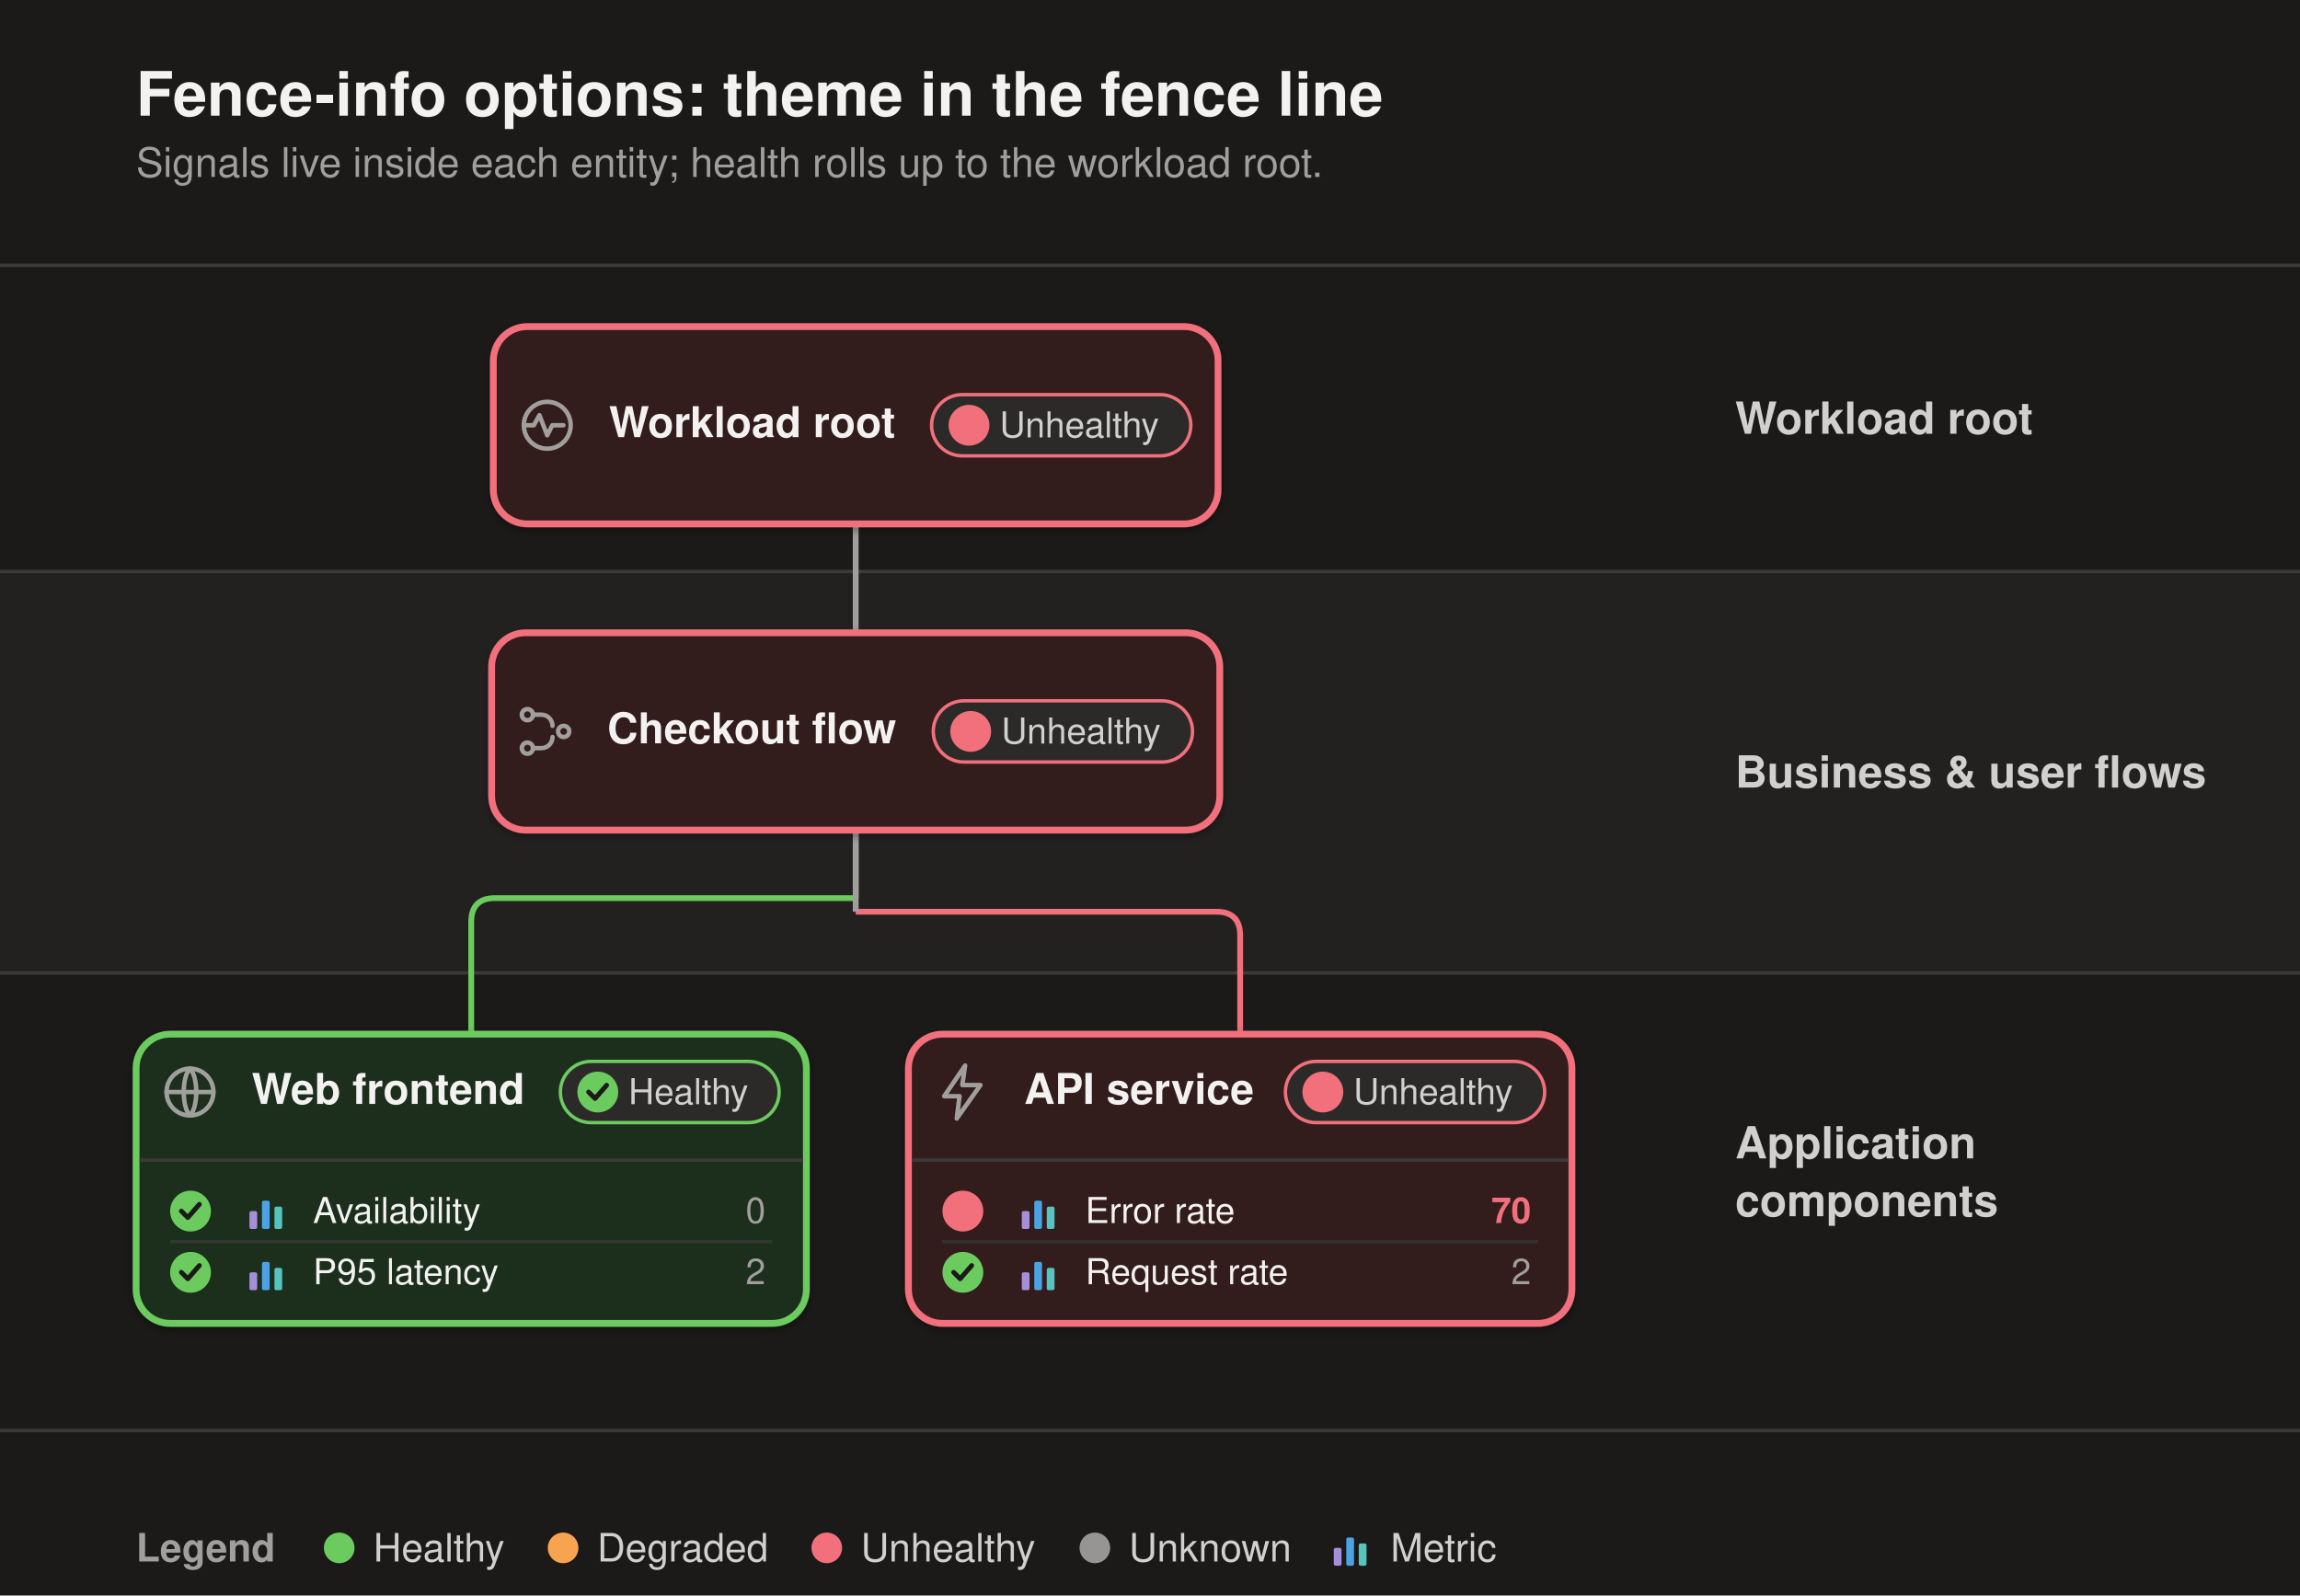
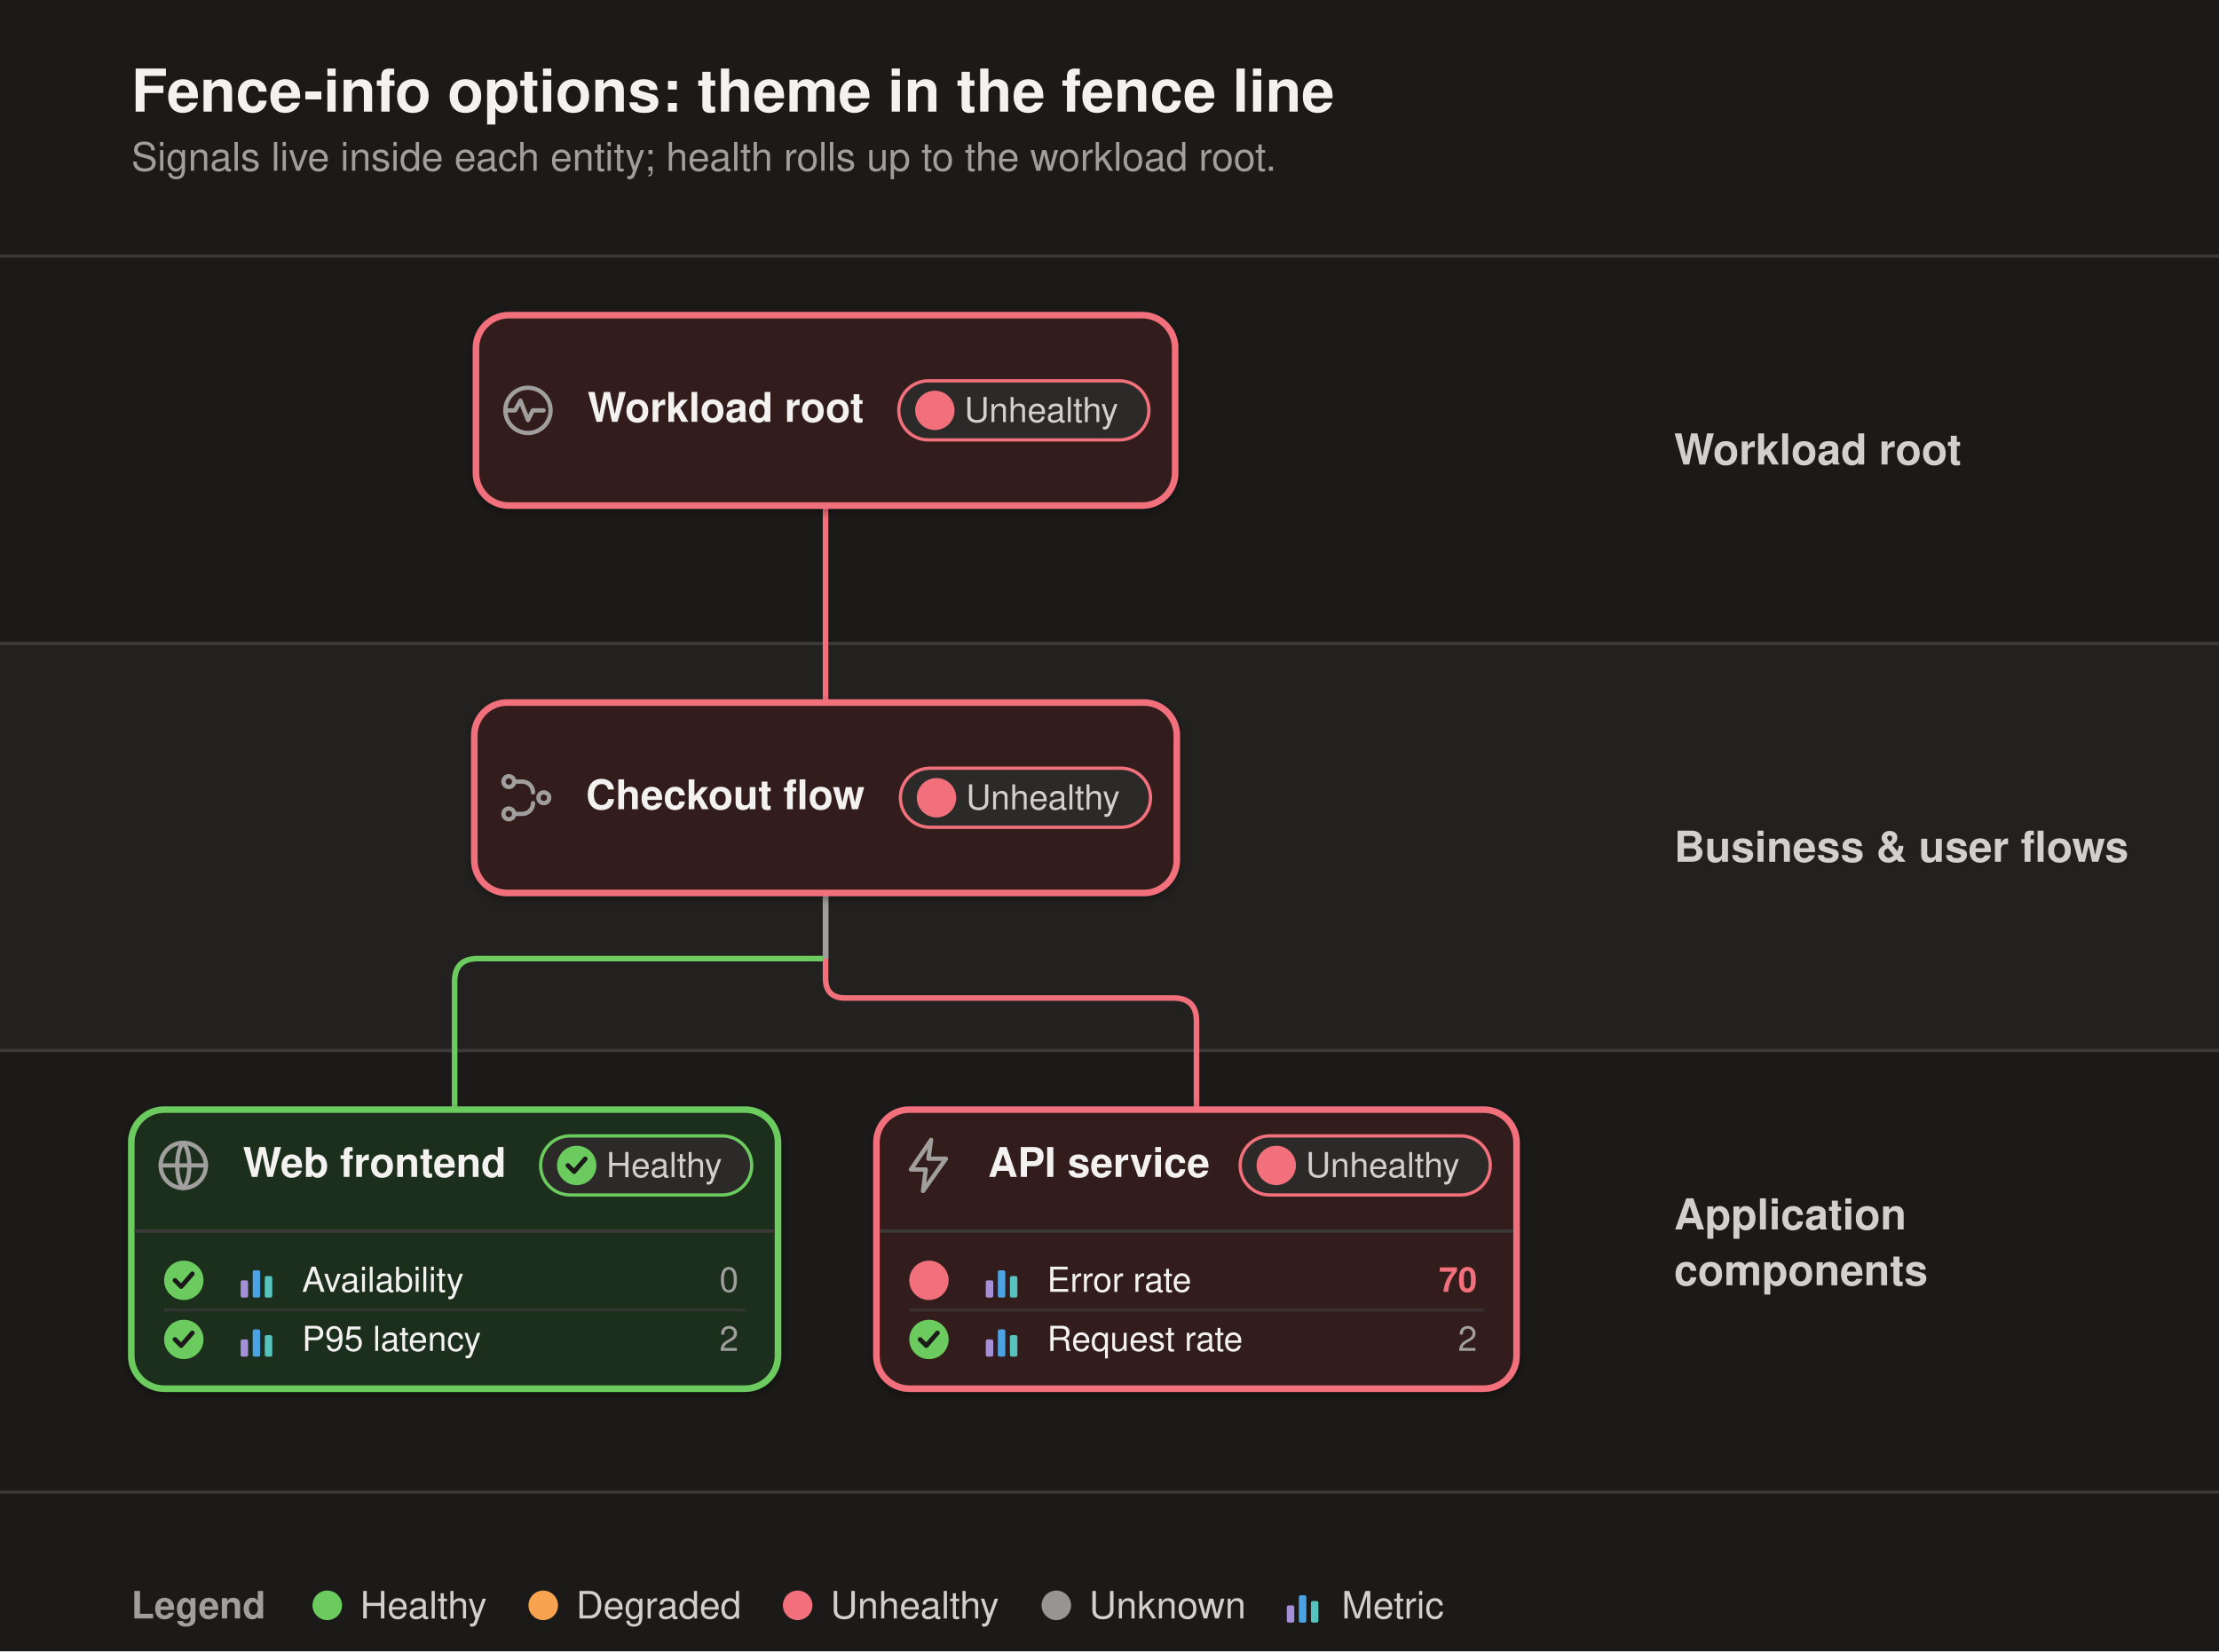
- <svg xmlns="http://www.w3.org/2000/svg" width="676" height="469" viewBox="0 0 676 469" font-family="Segoe UI, -apple-system, BlinkMacSystemFont, Helvetica, Arial, sans-serif">
+ <svg xmlns="http://www.w3.org/2000/svg" width="676" height="503" viewBox="0 0 676 503" font-family="Segoe UI, -apple-system, BlinkMacSystemFont, Helvetica, Arial, sans-serif">
  <defs>
    <filter id="cs" x="-20%" y="-20%" width="140%" height="140%">
      <feDropShadow dx="0" dy="1" stdDeviation="1.3" flood-color="#000" flood-opacity="0.35" />
    </filter>
  </defs>
-   <rect width="676" height="469" fill="#1b1a19" />
-   <rect x="0" y="78.0" width="676" height="90.0" fill="#1b1a19" />
+   <rect width="676" height="503" fill="#1b1a19" />
+   <rect x="0" y="78.0" width="676" height="118.0" fill="#1b1a19" />
  <line x1="0" y1="78.0" x2="676" y2="78.0" stroke="#3b3a39" />
-   <text x="510.0" y="127.5" font-size="13" font-weight="700" fill="#d2d0ce">Workload root</text>
-   <rect x="0" y="168.0" width="676" height="118.0" fill="#232120" />
-   <line x1="0" y1="168.0" x2="676" y2="168.0" stroke="#3b3a39" />
-   <text x="510.0" y="231.5" font-size="13" font-weight="700" fill="#d2d0ce">Business &amp; user flows</text>
-   <rect x="0" y="286.0" width="676" height="117.0" fill="#1b1a19" />
-   <line x1="0" y1="286.0" x2="676" y2="286.0" stroke="#3b3a39" />
-   <text x="510.0" y="340.5" font-size="13" font-weight="700" fill="#d2d0ce">Application</text>
-   <text x="510.0" y="357.5" font-size="13" font-weight="700" fill="#d2d0ce">components</text>
-   <line x1="0" y1="420.5" x2="676" y2="420.5" stroke="#3b3a39" />
+   <text x="510.0" y="141.5" font-size="13" font-weight="700" fill="#d2d0ce">Workload root</text>
+   <rect x="0" y="196.0" width="676" height="124.0" fill="#232120" />
+   <line x1="0" y1="196.0" x2="676" y2="196.0" stroke="#3b3a39" />
+   <text x="510.0" y="262.5" font-size="13" font-weight="700" fill="#d2d0ce">Business &amp; user flows</text>
+   <rect x="0" y="320.0" width="676" height="117.0" fill="#1b1a19" />
+   <line x1="0" y1="320.0" x2="676" y2="320.0" stroke="#3b3a39" />
+   <text x="510.0" y="374.5" font-size="13" font-weight="700" fill="#d2d0ce">Application</text>
+   <text x="510.0" y="391.5" font-size="13" font-weight="700" fill="#d2d0ce">components</text>
+   <line x1="0" y1="454.5" x2="676" y2="454.5" stroke="#3b3a39" />
  <text x="40" y="34" font-size="18" font-weight="700" fill="#f3f2f1">Fence-info options: theme in the fence line</text>
  <text x="40" y="52" font-size="12" fill="#a19f9d">Signals live inside each entity; health rolls up to the workload root.</text>
-   <text x="40.0" y="459.0" font-size="11.5" font-weight="600" fill="#a19f9d">Legend</text>
-   <circle cx="99.7" cy="455.0" r="4.5" fill="#6ccb5f" />
-   <text x="109.7" y="459.0" font-size="11.5" fill="#d2d0ce">Healthy</text>
-   <circle cx="165.5" cy="455.0" r="4.5" fill="#f7a350" />
-   <text x="175.5" y="459.0" font-size="11.5" fill="#d2d0ce">Degraded</text>
-   <circle cx="243.0" cy="455.0" r="4.5" fill="#f1707b" />
-   <text x="253.0" y="459.0" font-size="11.5" fill="#d2d0ce">Unhealthy</text>
-   <circle cx="321.8" cy="455.0" r="4.5" fill="#979593" />
-   <text x="331.8" y="459.0" font-size="11.5" fill="#d2d0ce">Unknown</text>
-   <g transform="translate(390.7,448.0) scale(0.875)">
+   <text x="40.0" y="493.0" font-size="11.5" font-weight="600" fill="#a19f9d">Legend</text>
+   <circle cx="99.7" cy="489.0" r="4.5" fill="#6ccb5f" />
+   <text x="109.7" y="493.0" font-size="11.5" fill="#d2d0ce">Healthy</text>
+   <circle cx="165.5" cy="489.0" r="4.5" fill="#f7a350" />
+   <text x="175.5" y="493.0" font-size="11.5" fill="#d2d0ce">Degraded</text>
+   <circle cx="243.0" cy="489.0" r="4.5" fill="#f1707b" />
+   <text x="253.0" y="493.0" font-size="11.5" fill="#d2d0ce">Unhealthy</text>
+   <circle cx="321.8" cy="489.0" r="4.5" fill="#979593" />
+   <text x="331.8" y="493.0" font-size="11.5" fill="#d2d0ce">Unknown</text>
+   <g transform="translate(390.7,482.0) scale(0.875)">
    <rect x="1.5" y="8" width="2.6" height="6" rx="0.6" fill="#a58fd8" />
    <rect x="5.7" y="4.5" width="2.6" height="9.5" rx="0.6" fill="#4ba3e3" />
    <rect x="9.9" y="6.5" width="2.6" height="7.5" rx="0.6" fill="#57c3bf" />
  </g>
-   <text x="408.7" y="459.0" font-size="11.5" fill="#d2d0ce">Metric</text>
+   <text x="408.7" y="493.0" font-size="11.5" fill="#d2d0ce">Metric</text>
  <g transform="translate(40.0,0)">
    <g fill="none" stroke-linecap="butt" stroke-linejoin="round">
-       <path d="M98.5 304.0 L98.5 271.0 Q98.5 264.0 105.5 264.0 L211.5 264.0" stroke="#6ccb5f" stroke-width="1.7" />
-       <path d="M211.5 264.0 L211.5 244.0" stroke="#a19f9d" stroke-width="1.7" />
-       <path d="M324.5 304.0 L324.5 275.0 Q324.5 268.0 317.5 268.0 L211.5 268.0" stroke="#f1707b" stroke-width="1.7" />
-       <path d="M211.5 268.0 L211.5 244.0" stroke="#a19f9d" stroke-width="1.7" />
-       <path d="M211.5 186.0 L211.5 154.0" stroke="#a19f9d" stroke-width="1.7" />
+       <path d="M98.5 338.0 L98.5 299.0 Q98.5 292.0 105.5 292.0 L211.5 292.0" stroke="#6ccb5f" stroke-width="1.7" />
+       <path d="M211.5 292.0 L211.5 272.0" stroke="#a19f9d" stroke-width="1.7" />
+       <path d="M324.5 338.0 L324.5 311.0 Q324.5 304.0 317.5 304.0 L217.5 304.0 Q211.5 304.0 211.5 298.0 L211.5 292.0" stroke="#f1707b" stroke-width="1.7" />
+       <path d="M211.5 292.0 L211.5 272.0" stroke="#a19f9d" stroke-width="1.7" />
+       <path d="M211.5 214.0 L211.5 154.0" stroke="#f1707b" stroke-width="1.7" />
    </g>
    <g filter="url(#cs)">
-       <rect x="0.0" y="304.0" width="197" height="85" rx="10" fill="#1e2d1c" stroke="#6ccb5f" stroke-width="2" />
+       <rect x="0.0" y="338.0" width="197" height="85" rx="10" fill="#1e2d1c" stroke="#6ccb5f" stroke-width="2" />
    </g>
-     <g transform="translate(6.0,311.16) scale(0.82)">
+     <g transform="translate(6.0,345.16) scale(0.82)">
      <circle cx="12" cy="12" r="8.4" fill="none" stroke="#a19f9d" stroke-width="1.6" stroke-linecap="round" stroke-linejoin="round" />
      <path d="M3.6 12h16.8M12 3.6c3 3 3 13.8 0 16.8M12 3.6c-3 3-3 13.8 0 16.8" fill="none" stroke="#a19f9d" stroke-width="1.6" stroke-linecap="round" stroke-linejoin="round" />
    </g>
-     <text x="34.0" y="324.5" font-size="12.5" font-weight="600" fill="#f3f2f1">Web frontend</text>
-     <rect x="124.7" y="312.00" width="64.3" height="18" rx="9" fill="#2b2a29" stroke="#6ccb5f" stroke-width="1" />
-     <circle cx="135.7" cy="321.0" r="6" fill="#6ccb5f" />
-     <path d="M133.0 321.0 l1.9 1.9 l3.4 -3.9" fill="none" stroke="#1b1a19" stroke-width="1.4" stroke-linecap="round" stroke-linejoin="round" />
-     <text x="144.7" y="324.57" font-size="10.5" fill="#d2d0ce">Healthy</text>
-     <line x1="1.0" y1="341.0" x2="196.0" y2="341.0" stroke="#3b3a39" />
-     <circle cx="16.0" cy="356.0" r="6" fill="#6ccb5f" />
-     <path d="M13.3 356.0 l1.9 1.9 l3.4 -3.9" fill="none" stroke="#1b1a19" stroke-width="1.4" stroke-linecap="round" stroke-linejoin="round" />
-     <g transform="translate(32.0,349.0) scale(0.875)">
+     <text x="34.0" y="358.5" font-size="12.5" font-weight="600" fill="#f3f2f1">Web frontend</text>
+     <rect x="124.7" y="346.00" width="64.3" height="18" rx="9" fill="#2b2a29" stroke="#6ccb5f" stroke-width="1" />
+     <circle cx="135.7" cy="355.0" r="6" fill="#6ccb5f" />
+     <path d="M133.0 355.0 l1.9 1.9 l3.4 -3.9" fill="none" stroke="#1b1a19" stroke-width="1.4" stroke-linecap="round" stroke-linejoin="round" />
+     <text x="144.7" y="358.57" font-size="10.5" fill="#d2d0ce">Healthy</text>
+     <line x1="1.0" y1="375.0" x2="196.0" y2="375.0" stroke="#3b3a39" />
+     <circle cx="16.0" cy="390.0" r="6" fill="#6ccb5f" />
+     <path d="M13.3 390.0 l1.9 1.9 l3.4 -3.9" fill="none" stroke="#1b1a19" stroke-width="1.4" stroke-linecap="round" stroke-linejoin="round" />
+     <g transform="translate(32.0,383.0) scale(0.875)">
      <rect x="1.5" y="8" width="2.6" height="6" rx="0.6" fill="#a58fd8" />
      <rect x="5.7" y="4.5" width="2.6" height="9.5" rx="0.6" fill="#4ba3e3" />
      <rect x="9.9" y="6.5" width="2.6" height="7.5" rx="0.6" fill="#57c3bf" />
    </g>
-     <text x="52.0" y="359.5" font-size="10.5" fill="#f3f2f1">Availability</text>
-     <text x="185.0" y="359.5" font-size="10.5" font-weight="400" fill="#a19f9d" text-anchor="end">0</text>
-     <line x1="10.0" y1="365.0" x2="187.0" y2="365.0" stroke="#3b3a39" stroke-opacity="0.7" />
-     <circle cx="16.0" cy="374.0" r="6" fill="#6ccb5f" />
-     <path d="M13.3 374.0 l1.9 1.9 l3.4 -3.9" fill="none" stroke="#1b1a19" stroke-width="1.4" stroke-linecap="round" stroke-linejoin="round" />
-     <g transform="translate(32.0,367.0) scale(0.875)">
+     <text x="52.0" y="393.5" font-size="10.5" fill="#f3f2f1">Availability</text>
+     <text x="185.0" y="393.5" font-size="10.5" font-weight="400" fill="#a19f9d" text-anchor="end">0</text>
+     <line x1="10.0" y1="399.0" x2="187.0" y2="399.0" stroke="#3b3a39" stroke-opacity="0.7" />
+     <circle cx="16.0" cy="408.0" r="6" fill="#6ccb5f" />
+     <path d="M13.3 408.0 l1.9 1.9 l3.4 -3.9" fill="none" stroke="#1b1a19" stroke-width="1.4" stroke-linecap="round" stroke-linejoin="round" />
+     <g transform="translate(32.0,401.0) scale(0.875)">
      <rect x="1.5" y="8" width="2.6" height="6" rx="0.6" fill="#a58fd8" />
      <rect x="5.7" y="4.5" width="2.6" height="9.5" rx="0.6" fill="#4ba3e3" />
      <rect x="9.9" y="6.5" width="2.6" height="7.5" rx="0.6" fill="#57c3bf" />
    </g>
-     <text x="52.0" y="377.5" font-size="10.5" fill="#f3f2f1">P95 latency</text>
-     <text x="185.0" y="377.5" font-size="10.5" font-weight="400" fill="#a19f9d" text-anchor="end">2</text>
+     <text x="52.0" y="411.5" font-size="10.5" fill="#f3f2f1">P95 latency</text>
+     <text x="185.0" y="411.5" font-size="10.5" font-weight="400" fill="#a19f9d" text-anchor="end">2</text>
    <g filter="url(#cs)">
-       <rect x="227.0" y="304.0" width="195" height="85" rx="10" fill="#331d1f" stroke="#f1707b" stroke-width="2" />
+       <rect x="227.0" y="338.0" width="195" height="85" rx="10" fill="#331d1f" stroke="#f1707b" stroke-width="2" />
    </g>
-     <g transform="translate(233.0,311.16) scale(0.82)">
+     <g transform="translate(233.0,345.16) scale(0.82)">
      <path d="M13 2.5 5.5 13.5H11l-1 8 8.5-12H12z" fill="none" stroke="#a19f9d" stroke-width="1.6" stroke-linecap="round" stroke-linejoin="round" />
    </g>
-     <text x="261.0" y="324.5" font-size="12.5" font-weight="600" fill="#f3f2f1">API service</text>
-     <rect x="337.8" y="312.00" width="76.2" height="18" rx="9" fill="#2b2a29" stroke="#f1707b" stroke-width="1" />
-     <circle cx="348.8" cy="321.0" r="6" fill="#f1707b" />
-     <text x="357.8" y="324.57" font-size="10.5" fill="#d2d0ce">Unhealthy</text>
-     <line x1="228.0" y1="341.0" x2="421.0" y2="341.0" stroke="#3b3a39" />
-     <circle cx="243.0" cy="356.0" r="6" fill="#f1707b" />
-     <g transform="translate(259.0,349.0) scale(0.875)">
+     <text x="261.0" y="358.5" font-size="12.5" font-weight="600" fill="#f3f2f1">API service</text>
+     <rect x="337.8" y="346.00" width="76.2" height="18" rx="9" fill="#2b2a29" stroke="#f1707b" stroke-width="1" />
+     <circle cx="348.8" cy="355.0" r="6" fill="#f1707b" />
+     <text x="357.8" y="358.57" font-size="10.5" fill="#d2d0ce">Unhealthy</text>
+     <line x1="228.0" y1="375.0" x2="421.0" y2="375.0" stroke="#3b3a39" />
+     <circle cx="243.0" cy="390.0" r="6" fill="#f1707b" />
+     <g transform="translate(259.0,383.0) scale(0.875)">
      <rect x="1.5" y="8" width="2.6" height="6" rx="0.6" fill="#a58fd8" />
      <rect x="5.7" y="4.5" width="2.6" height="9.5" rx="0.6" fill="#4ba3e3" />
      <rect x="9.9" y="6.5" width="2.6" height="7.5" rx="0.6" fill="#57c3bf" />
    </g>
-     <text x="279.0" y="359.5" font-size="10.5" fill="#f3f2f1">Error rate</text>
-     <text x="410.0" y="359.5" font-size="10.5" font-weight="600" fill="#f1707b" text-anchor="end">70</text>
-     <line x1="237.0" y1="365.0" x2="412.0" y2="365.0" stroke="#3b3a39" stroke-opacity="0.7" />
-     <circle cx="243.0" cy="374.0" r="6" fill="#6ccb5f" />
-     <path d="M240.3 374.0 l1.9 1.9 l3.4 -3.9" fill="none" stroke="#1b1a19" stroke-width="1.4" stroke-linecap="round" stroke-linejoin="round" />
-     <g transform="translate(259.0,367.0) scale(0.875)">
+     <text x="279.0" y="393.5" font-size="10.5" fill="#f3f2f1">Error rate</text>
+     <text x="410.0" y="393.5" font-size="10.5" font-weight="600" fill="#f1707b" text-anchor="end">70</text>
+     <line x1="237.0" y1="399.0" x2="412.0" y2="399.0" stroke="#3b3a39" stroke-opacity="0.7" />
+     <circle cx="243.0" cy="408.0" r="6" fill="#6ccb5f" />
+     <path d="M240.3 408.0 l1.9 1.9 l3.4 -3.9" fill="none" stroke="#1b1a19" stroke-width="1.4" stroke-linecap="round" stroke-linejoin="round" />
+     <g transform="translate(259.0,401.0) scale(0.875)">
      <rect x="1.5" y="8" width="2.6" height="6" rx="0.6" fill="#a58fd8" />
      <rect x="5.7" y="4.5" width="2.6" height="9.5" rx="0.6" fill="#4ba3e3" />
      <rect x="9.9" y="6.5" width="2.6" height="7.5" rx="0.6" fill="#57c3bf" />
    </g>
-     <text x="279.0" y="377.5" font-size="10.5" fill="#f3f2f1">Request rate</text>
-     <text x="410.0" y="377.5" font-size="10.5" font-weight="400" fill="#a19f9d" text-anchor="end">2</text>
+     <text x="279.0" y="411.5" font-size="10.5" fill="#f3f2f1">Request rate</text>
+     <text x="410.0" y="411.5" font-size="10.5" font-weight="400" fill="#a19f9d" text-anchor="end">2</text>
    <g filter="url(#cs)">
-       <rect x="104.5" y="186.0" width="214" height="58" rx="10" fill="#331d1f" stroke="#f1707b" stroke-width="2" />
+       <rect x="104.5" y="214.0" width="214" height="58" rx="10" fill="#331d1f" stroke="#f1707b" stroke-width="2" />
    </g>
-     <g transform="translate(110.5,205.16) scale(0.82)">
+     <g transform="translate(110.5,233.16) scale(0.82)">
      <circle cx="5.5" cy="6" r="2" fill="none" stroke="#a19f9d" stroke-width="1.6" stroke-linecap="round" stroke-linejoin="round" />
      <circle cx="5.5" cy="18" r="2" fill="none" stroke="#a19f9d" stroke-width="1.6" stroke-linecap="round" stroke-linejoin="round" />
      <circle cx="18.5" cy="12" r="2" fill="none" stroke="#a19f9d" stroke-width="1.6" stroke-linecap="round" stroke-linejoin="round" />
      <path d="M7.5 6h3a4 4 0 0 1 4 4M7.5 18h3a4 4 0 0 0 4-4" fill="none" stroke="#a19f9d" stroke-width="1.6" stroke-linecap="round" stroke-linejoin="round" />
    </g>
-     <text x="138.5" y="218.5" font-size="12.5" font-weight="600" fill="#f3f2f1">Checkout flow</text>
-     <rect x="234.3" y="206.00" width="76.2" height="18" rx="9" fill="#2b2a29" stroke="#f1707b" stroke-width="1" />
-     <circle cx="245.3" cy="215.0" r="6" fill="#f1707b" />
-     <text x="254.3" y="218.57" font-size="10.5" fill="#d2d0ce">Unhealthy</text>
+     <text x="138.5" y="246.5" font-size="12.5" font-weight="600" fill="#f3f2f1">Checkout flow</text>
+     <rect x="234.3" y="234.00" width="76.2" height="18" rx="9" fill="#2b2a29" stroke="#f1707b" stroke-width="1" />
+     <circle cx="245.3" cy="243.0" r="6" fill="#f1707b" />
+     <text x="254.3" y="246.57" font-size="10.5" fill="#d2d0ce">Unhealthy</text>
    <g filter="url(#cs)">
      <rect x="105.0" y="96.0" width="213" height="58" rx="10" fill="#331d1f" stroke="#f1707b" stroke-width="2" />
    </g>
    <g transform="translate(111.0,115.16) scale(0.82)">
      <circle cx="12" cy="12" r="8.4" fill="none" stroke="#a19f9d" stroke-width="1.6" stroke-linecap="round" stroke-linejoin="round" />
      <path d="M4.2 12h3l2-3.6 2.8 7.2 1.8-3.6h4" fill="none" stroke="#a19f9d" stroke-width="1.6" stroke-linecap="round" stroke-linejoin="round" />
    </g>
    <text x="139.0" y="128.5" font-size="12.5" font-weight="600" fill="#f3f2f1">Workload root</text>
    <rect x="233.8" y="116.00" width="76.2" height="18" rx="9" fill="#2b2a29" stroke="#f1707b" stroke-width="1" />
    <circle cx="244.8" cy="125.0" r="6" fill="#f1707b" />
    <text x="253.8" y="128.57" font-size="10.5" fill="#d2d0ce">Unhealthy</text>
  </g>
</svg>
